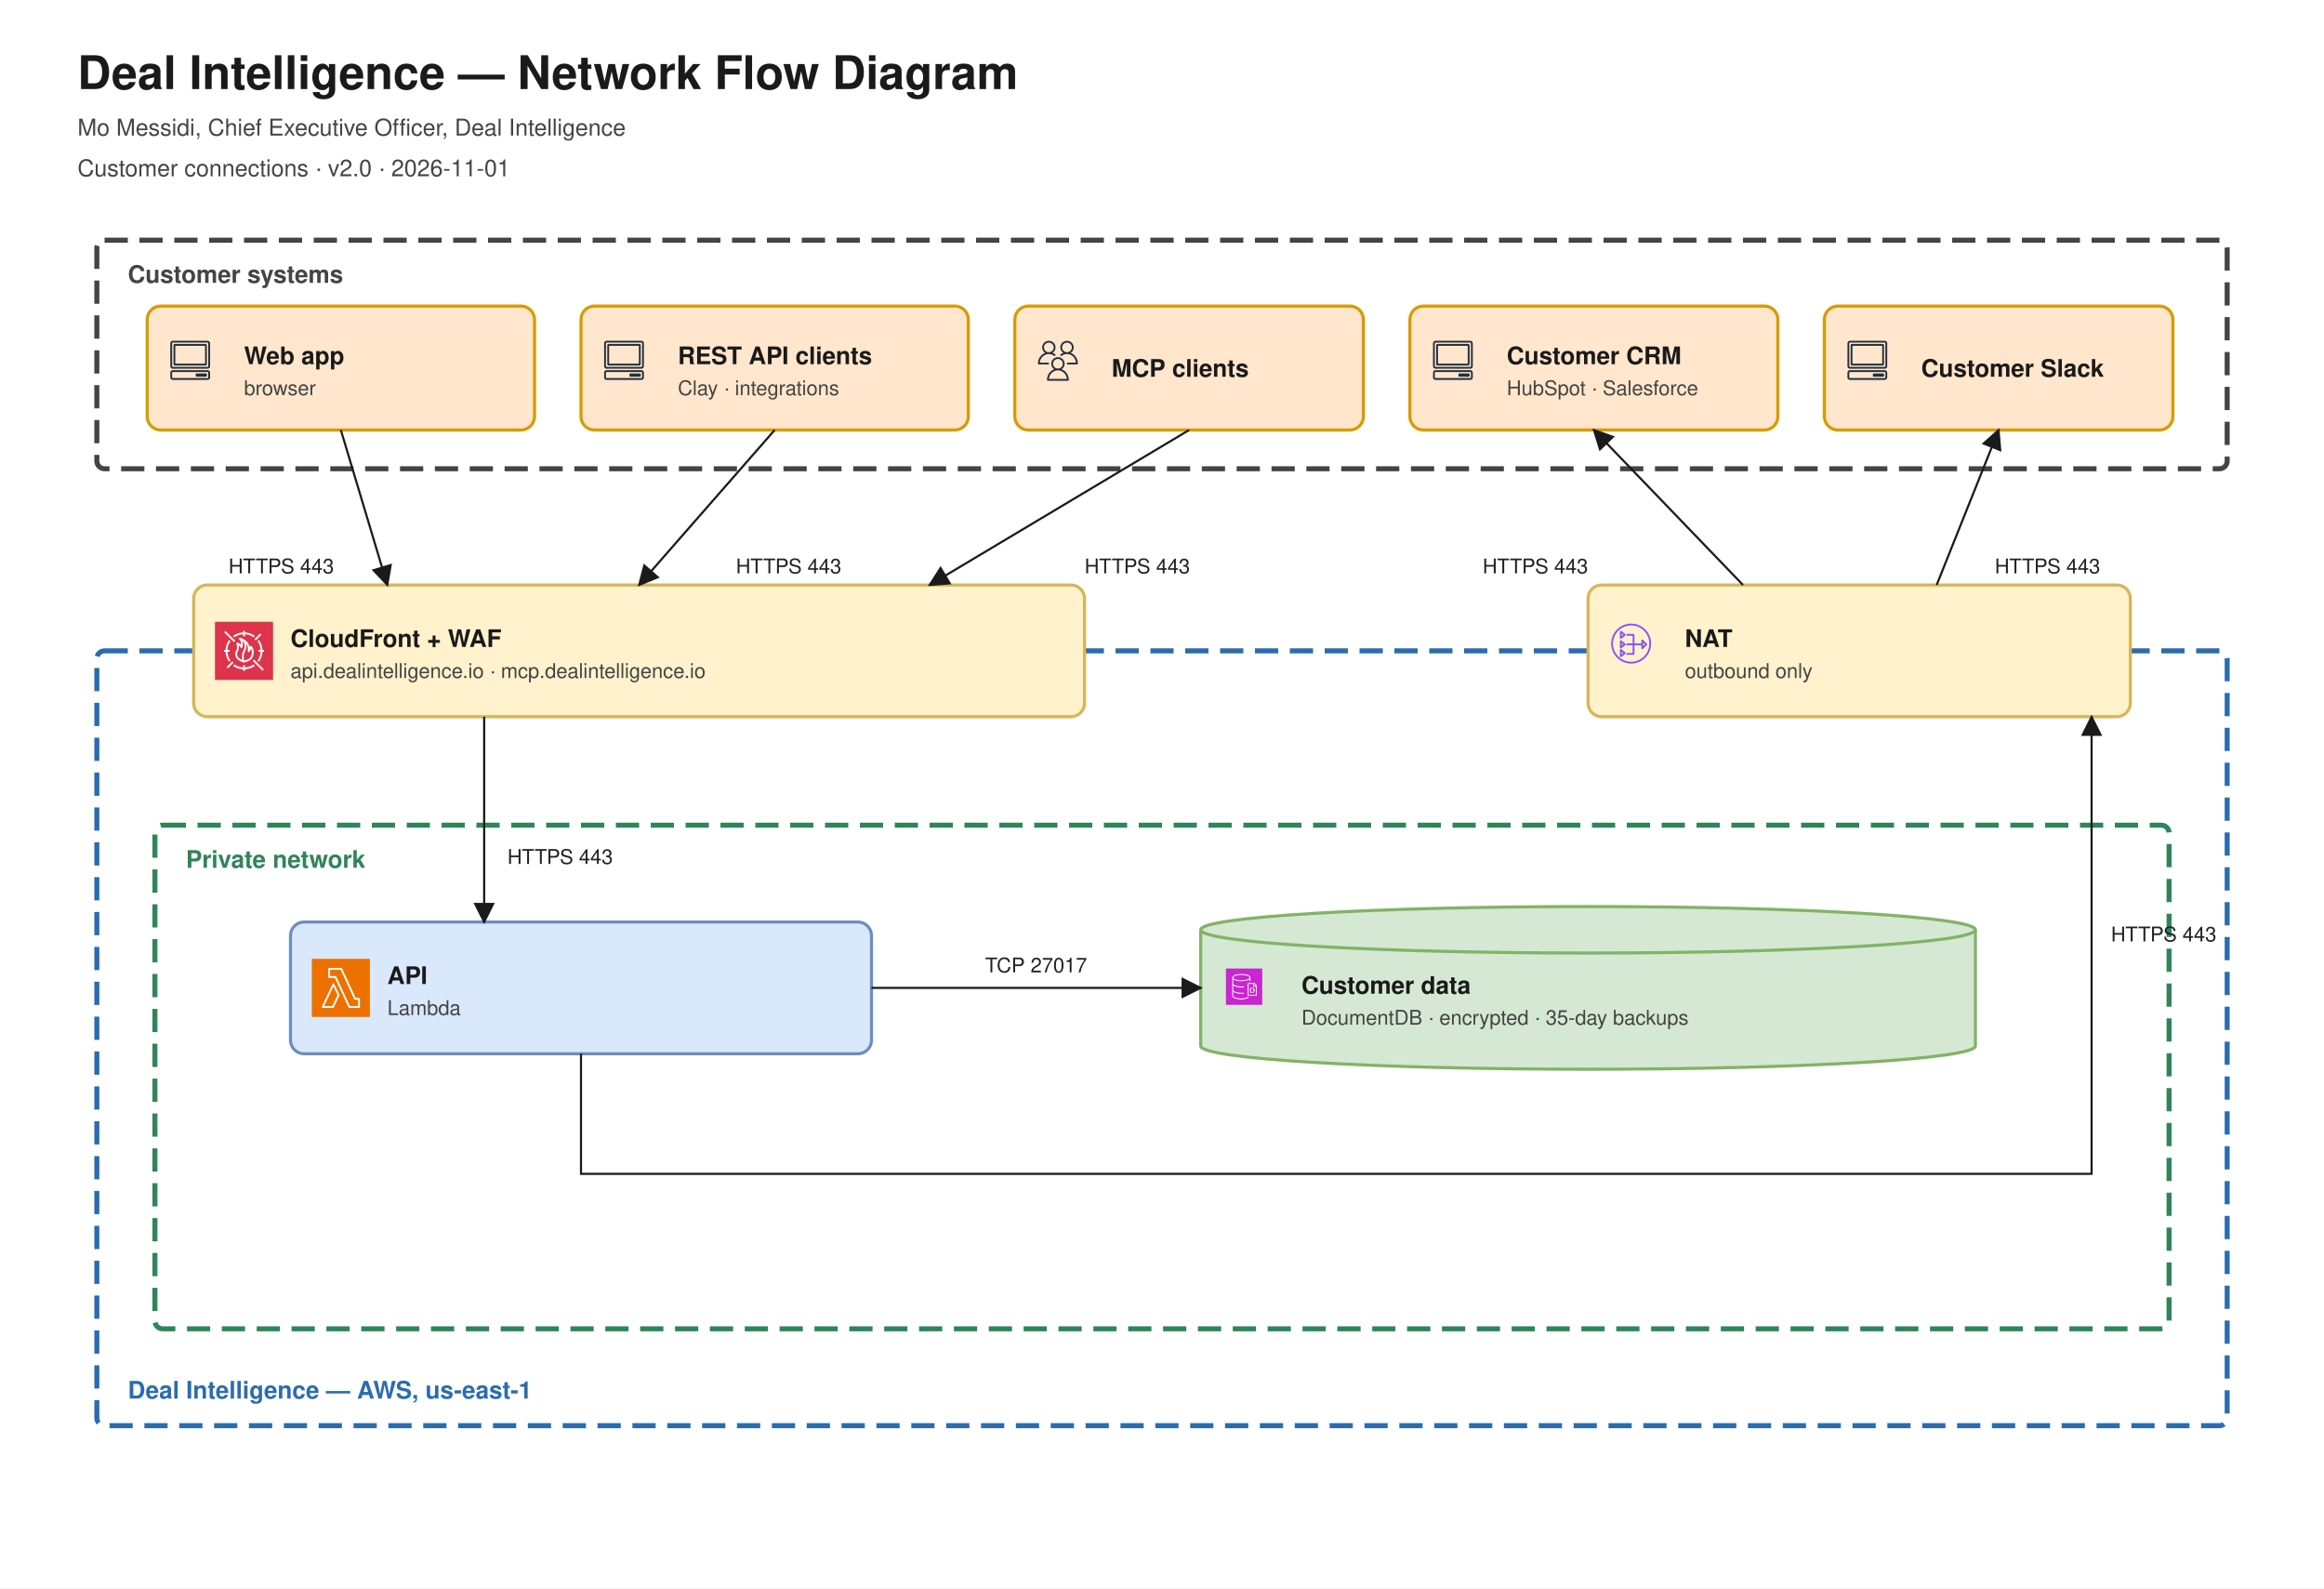
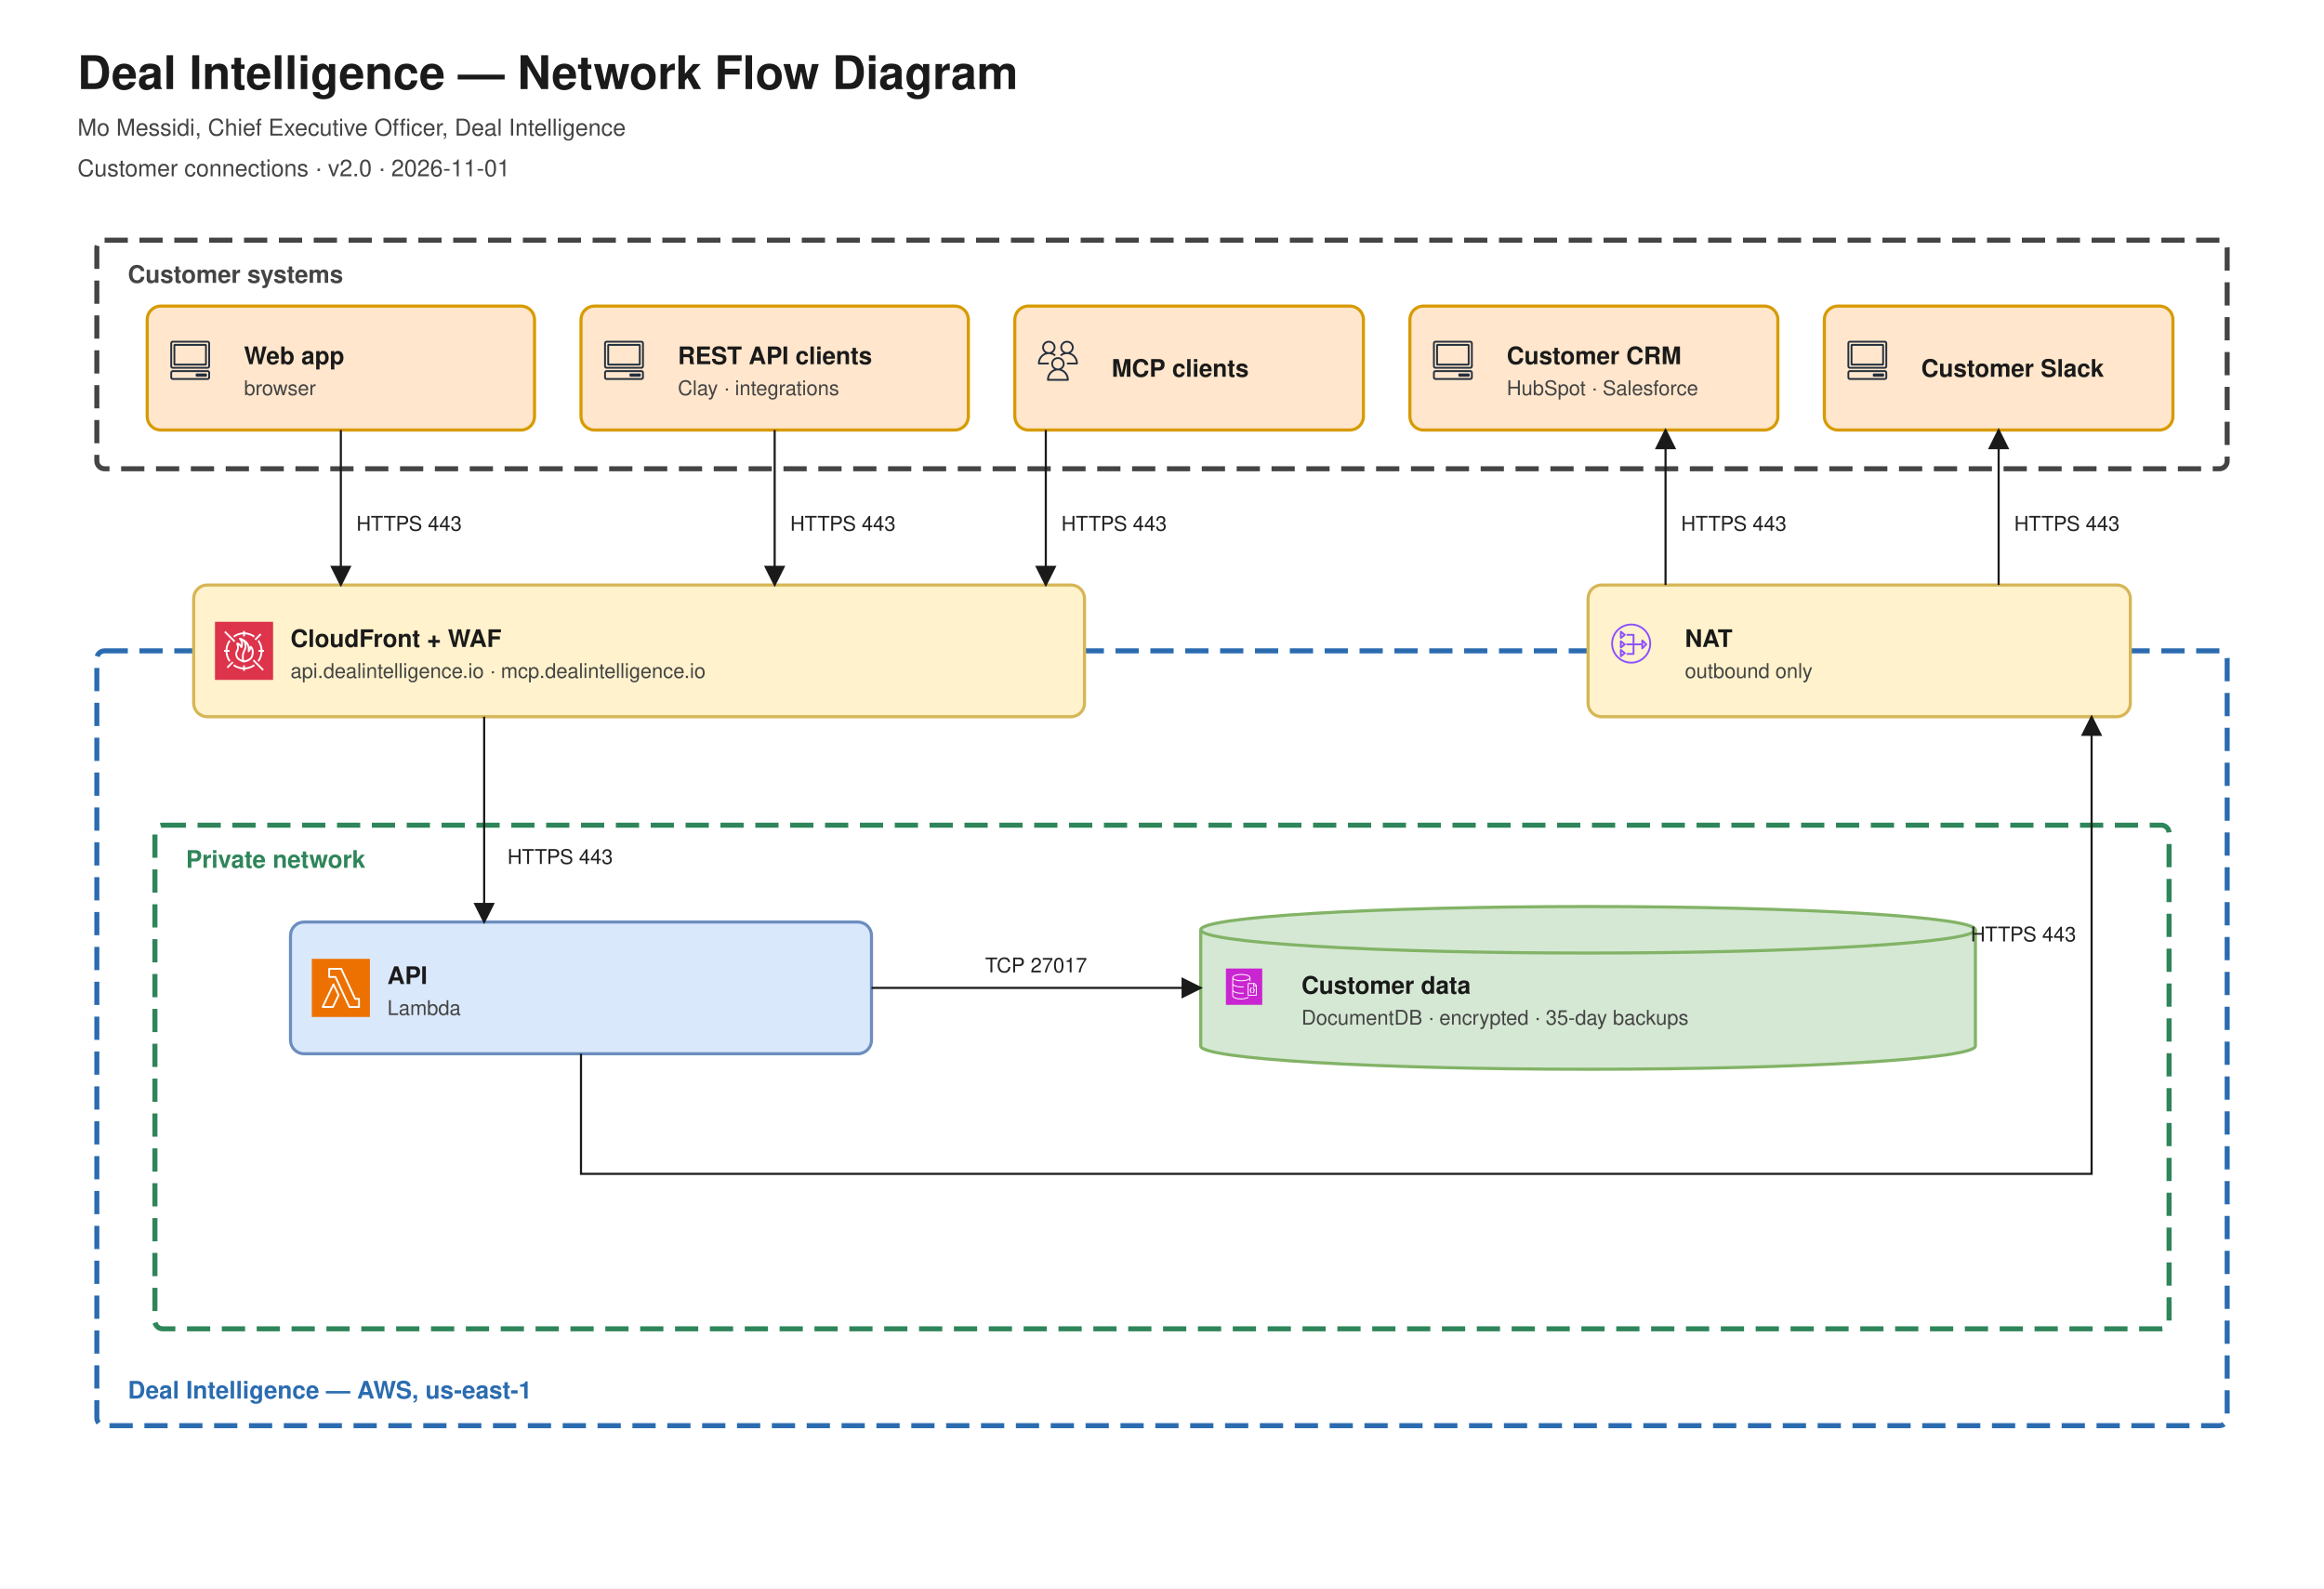
<svg xmlns="http://www.w3.org/2000/svg" width="1200" height="820" viewBox="0 0 1200 820">
  <rect width="1200" height="820" fill="#fff" />
  <defs>
    <marker id="a" viewBox="0 0 10 10" refX="9" refY="5" markerWidth="10" markerHeight="10" orient="auto-start-reverse">
      <path d="M0,0 L10,5 L0,10 z" fill="#1a1a1a" />
    </marker>
  </defs>
  <text x="40" y="46" font-family="Helvetica, Arial, sans-serif" font-size="24" font-weight="bold" text-anchor="start" fill="#1a1a1a">Deal Intelligence — Network Flow Diagram</text>
  <text x="40" y="70" font-family="Helvetica, Arial, sans-serif" font-size="12" font-weight="normal" text-anchor="start" fill="#444">Mo Messidi, Chief Executive Officer, Deal Intelligence</text>
  <text x="40" y="91" font-family="Helvetica, Arial, sans-serif" font-size="12" font-weight="normal" text-anchor="start" fill="#444">Customer connections · v2.0 · 2026-11-01</text>
  <rect x="50" y="124" width="1100" height="118" rx="4" ry="4" fill="none" stroke="#444" stroke-width="2.6" stroke-dasharray="12 6" />
  <text x="66" y="146" font-family="Helvetica, Arial, sans-serif" font-size="12.5" font-weight="bold" text-anchor="start" fill="#444">Customer systems</text>
  <rect x="76" y="158" width="200" height="64" rx="7" ry="7" fill="#ffe6cc" stroke="#d79b00" stroke-width="1.6" />
  <g transform="translate(87,175.0) scale(0.4688)">
    <path fill="#232f3d" fill-rule="evenodd" d="M42.299 38.773v1.923a.793.793 0 0 1-.793.794H30.762a.794.794 0 0 1-.794-.794v-1.923c0-.438.355-.793.794-.793h10.744c.439 0 .793.355.793.793m1.498 3.626a.646.646 0 0 1-.644.645H4.645A.646.646 0 0 1 4 42.399v-5.388c0-.355.289-.644.645-.644h38.508c.355 0 .644.289.644.644zm-.644-8.032H4.645A2.65 2.65 0 0 0 2 37.011v5.388a2.65 2.65 0 0 0 2.645 2.645h38.508a2.65 2.65 0 0 0 2.644-2.645v-5.388a2.647 2.647 0 0 0-2.644-2.644M7.501 27.21h32.763V7.502H7.501zM40.842 5.502H6.924c-.784 0-1.423.637-1.423 1.421v20.865c0 .784.639 1.422 1.423 1.422h33.918c.784 0 1.422-.638 1.422-1.422V6.923c0-.784-.638-1.421-1.422-1.421m2.955 24.565a.645.645 0 0 1-.644.644H4.645A.645.645 0 0 1 4 30.067V4.644C4 4.289 4.289 4 4.645 4h38.508c.355 0 .644.289.644.644zM43.153 2H4.645A2.65 2.65 0 0 0 2 4.644v25.423a2.65 2.65 0 0 0 2.645 2.644h38.508a2.647 2.647 0 0 0 2.644-2.644V4.644A2.647 2.647 0 0 0 43.153 2" />
  </g>
  <text x="126" y="188.0" font-family="Helvetica, Arial, sans-serif" font-size="12.5" font-weight="bold" text-anchor="start" fill="#1a1a1a">Web app</text>
  <text x="126" y="204.0" font-family="Helvetica, Arial, sans-serif" font-size="10.5" font-weight="normal" text-anchor="start" fill="#444">browser</text>
  <rect x="300" y="158" width="200" height="64" rx="7" ry="7" fill="#ffe6cc" stroke="#d79b00" stroke-width="1.6" />
  <g transform="translate(311,175.0) scale(0.4688)">
    <path fill="#232f3d" fill-rule="evenodd" d="M42.299 38.773v1.923a.793.793 0 0 1-.793.794H30.762a.794.794 0 0 1-.794-.794v-1.923c0-.438.355-.793.794-.793h10.744c.439 0 .793.355.793.793m1.498 3.626a.646.646 0 0 1-.644.645H4.645A.646.646 0 0 1 4 42.399v-5.388c0-.355.289-.644.645-.644h38.508c.355 0 .644.289.644.644zm-.644-8.032H4.645A2.65 2.65 0 0 0 2 37.011v5.388a2.65 2.65 0 0 0 2.645 2.645h38.508a2.65 2.65 0 0 0 2.644-2.645v-5.388a2.647 2.647 0 0 0-2.644-2.644M7.501 27.21h32.763V7.502H7.501zM40.842 5.502H6.924c-.784 0-1.423.637-1.423 1.421v20.865c0 .784.639 1.422 1.423 1.422h33.918c.784 0 1.422-.638 1.422-1.422V6.923c0-.784-.638-1.421-1.422-1.421m2.955 24.565a.645.645 0 0 1-.644.644H4.645A.645.645 0 0 1 4 30.067V4.644C4 4.289 4.289 4 4.645 4h38.508c.355 0 .644.289.644.644zM43.153 2H4.645A2.65 2.65 0 0 0 2 4.644v25.423a2.65 2.65 0 0 0 2.645 2.644h38.508a2.647 2.647 0 0 0 2.644-2.644V4.644A2.647 2.647 0 0 0 43.153 2" />
  </g>
  <text x="350" y="188.0" font-family="Helvetica, Arial, sans-serif" font-size="12.5" font-weight="bold" text-anchor="start" fill="#1a1a1a">REST API clients</text>
  <text x="350" y="204.0" font-family="Helvetica, Arial, sans-serif" font-size="10.5" font-weight="normal" text-anchor="start" fill="#444">Clay · integrations</text>
  <rect x="524" y="158" width="180" height="64" rx="7" ry="7" fill="#ffe6cc" stroke="#d79b00" stroke-width="1.6" />
  <g transform="translate(535,175.0) scale(0.4688)">
    <path fill="#242f3e" fill-rule="evenodd" d="M28.639 9.286c0-2.915 2.413-5.286 5.38-5.286s5.378 2.371 5.378 5.286-2.412 5.286-5.378 5.286-5.38-2.371-5.38-5.286m11.524 7.048a11.7 11.7 0 0 0-2.035-1.001c1.97-1.31 3.269-3.531 3.269-6.047 0-4.017-3.31-7.286-7.378-7.286-4.069 0-7.38 3.269-7.38 7.286 0 2.51 1.293 4.728 3.256 6.039a11.9 11.9 0 0 0-3.546 2.1l1.303 1.518A9.77 9.77 0 0 1 34 16.572c1.802 0 3.569.505 5.109 1.461 2.74 1.702 4.538 4.692 4.844 7.967H34v2h11a1 1 0 0 0 1-1c0-4.343-2.236-8.43-5.837-10.666M8.639 9.286C8.639 6.371 11.052 4 14.019 4s5.378 2.371 5.378 5.286-2.412 5.286-5.378 5.286-5.38-2.371-5.38-5.286M14 26H4.046C4.53 20.717 8.81 16.572 14 16.572c1.802 0 3.569.505 5.109 1.461.432.269.849.575 1.24.91l1.303-1.517a11.71 11.71 0 0 0-3.524-2.093c1.97-1.31 3.269-3.531 3.269-6.047 0-4.017-3.31-7.286-7.378-7.286-4.069 0-7.38 3.269-7.38 7.286 0 2.515 1.298 4.737 3.268 6.046C5.302 17.071 2 21.638 2 27a1 1 0 0 0 1 1h11zm.046 18c.484-5.283 4.764-9.428 9.954-9.428 1.802 0 3.569.505 5.109 1.461 2.74 1.702 4.538 4.692 4.844 7.967zm4.593-16.714c0-2.915 2.413-5.286 5.38-5.286s5.378 2.371 5.378 5.286-2.412 5.286-5.378 5.286-5.38-2.371-5.38-5.286m11.524 7.048a11.7 11.7 0 0 0-2.035-1.001c1.97-1.31 3.269-3.531 3.269-6.047 0-4.017-3.31-7.286-7.378-7.286-4.069 0-7.38 3.269-7.38 7.286 0 2.515 1.298 4.737 3.268 6.046C15.302 35.071 12 39.638 12 45a1 1 0 0 0 1 1h22a1 1 0 0 0 1-1c0-4.343-2.236-8.43-5.837-10.666" />
  </g>
  <text x="574" y="194.5" font-family="Helvetica, Arial, sans-serif" font-size="12.5" font-weight="bold" text-anchor="start" fill="#1a1a1a">MCP clients</text>
  <rect x="728" y="158" width="190" height="64" rx="7" ry="7" fill="#ffe6cc" stroke="#d79b00" stroke-width="1.6" />
  <g transform="translate(739,175.0) scale(0.4688)">
    <path fill="#232f3d" fill-rule="evenodd" d="M42.299 38.773v1.923a.793.793 0 0 1-.793.794H30.762a.794.794 0 0 1-.794-.794v-1.923c0-.438.355-.793.794-.793h10.744c.439 0 .793.355.793.793m1.498 3.626a.646.646 0 0 1-.644.645H4.645A.646.646 0 0 1 4 42.399v-5.388c0-.355.289-.644.645-.644h38.508c.355 0 .644.289.644.644zm-.644-8.032H4.645A2.65 2.65 0 0 0 2 37.011v5.388a2.65 2.65 0 0 0 2.645 2.645h38.508a2.65 2.65 0 0 0 2.644-2.645v-5.388a2.647 2.647 0 0 0-2.644-2.644M7.501 27.21h32.763V7.502H7.501zM40.842 5.502H6.924c-.784 0-1.423.637-1.423 1.421v20.865c0 .784.639 1.422 1.423 1.422h33.918c.784 0 1.422-.638 1.422-1.422V6.923c0-.784-.638-1.421-1.422-1.421m2.955 24.565a.645.645 0 0 1-.644.644H4.645A.645.645 0 0 1 4 30.067V4.644C4 4.289 4.289 4 4.645 4h38.508c.355 0 .644.289.644.644zM43.153 2H4.645A2.65 2.65 0 0 0 2 4.644v25.423a2.65 2.65 0 0 0 2.645 2.644h38.508a2.647 2.647 0 0 0 2.644-2.644V4.644A2.647 2.647 0 0 0 43.153 2" />
  </g>
  <text x="778" y="188.0" font-family="Helvetica, Arial, sans-serif" font-size="12.5" font-weight="bold" text-anchor="start" fill="#1a1a1a">Customer CRM</text>
  <text x="778" y="204.0" font-family="Helvetica, Arial, sans-serif" font-size="10.5" font-weight="normal" text-anchor="start" fill="#444">HubSpot · Salesforce</text>
  <rect x="942" y="158" width="180" height="64" rx="7" ry="7" fill="#ffe6cc" stroke="#d79b00" stroke-width="1.6" />
  <g transform="translate(953,175.0) scale(0.4688)">
    <path fill="#232f3d" fill-rule="evenodd" d="M42.299 38.773v1.923a.793.793 0 0 1-.793.794H30.762a.794.794 0 0 1-.794-.794v-1.923c0-.438.355-.793.794-.793h10.744c.439 0 .793.355.793.793m1.498 3.626a.646.646 0 0 1-.644.645H4.645A.646.646 0 0 1 4 42.399v-5.388c0-.355.289-.644.645-.644h38.508c.355 0 .644.289.644.644zm-.644-8.032H4.645A2.65 2.65 0 0 0 2 37.011v5.388a2.65 2.65 0 0 0 2.645 2.645h38.508a2.65 2.65 0 0 0 2.644-2.645v-5.388a2.647 2.647 0 0 0-2.644-2.644M7.501 27.21h32.763V7.502H7.501zM40.842 5.502H6.924c-.784 0-1.423.637-1.423 1.421v20.865c0 .784.639 1.422 1.423 1.422h33.918c.784 0 1.422-.638 1.422-1.422V6.923c0-.784-.638-1.421-1.422-1.421m2.955 24.565a.645.645 0 0 1-.644.644H4.645A.645.645 0 0 1 4 30.067V4.644C4 4.289 4.289 4 4.645 4h38.508c.355 0 .644.289.644.644zM43.153 2H4.645A2.65 2.65 0 0 0 2 4.644v25.423a2.65 2.65 0 0 0 2.645 2.644h38.508a2.647 2.647 0 0 0 2.644-2.644V4.644A2.647 2.647 0 0 0 43.153 2" />
  </g>
  <text x="992" y="194.5" font-family="Helvetica, Arial, sans-serif" font-size="12.5" font-weight="bold" text-anchor="start" fill="#1a1a1a">Customer Slack</text>
  <rect x="50" y="336" width="1100" height="400" rx="4" ry="4" fill="none" stroke="#2b6cb0" stroke-width="2.6" stroke-dasharray="12 6" />
  <text x="66" y="722" font-family="Helvetica, Arial, sans-serif" font-size="12.5" font-weight="bold" text-anchor="start" fill="#2b6cb0">Deal Intelligence — AWS, us-east-1</text>
  <rect x="100" y="302" width="460" height="68" rx="7" ry="7" fill="#fff2cc" stroke="#d6b656" stroke-width="1.6" />
  <g transform="translate(111,321.0) scale(0.4688)">
    <g fill="none" fill-rule="evenodd">
      <path fill="#dd344c" d="M0 0h64v64H0z" />
      <path fill="#fff" d="M26.929 40.397a18.6 18.6 0 0 0 3.04 1.692c-.477-2.376-.794-6.487 1.343-10.418 1.593-2.928 1.856-6.254.688-8.681a5.9 5.9 0 0 0-1.922-2.292c.762 1.759 1.19 4.299.038 7.572a1 1 0 0 1-1.825.142c-.331-.616-1.242-2.004-2.283-2.833.408 1.876.667 4.683-.673 6.788a8 8 0 0 0-.201.334c-1.47 2.589-.682 5.97 1.795 7.696m7.542-16.242c.565 2.649.092 5.725-1.401 8.471-2.165 3.981-1.363 8.319-.91 10.025 1.957-.329 6.903-1.557 7.959-5.649 1.014-3.926.4-6.199-.31-7.424-.708 2.544-2.007 3.615-2.074 3.669a1.002 1.002 0 0 1-1.614-.938c.606-3.768-.36-6.39-1.65-8.154M23.65 31.29c1.609-2.527-.074-6.965-.091-7.01a1 1 0 0 1 .932-1.361c1.75 0 3.248 1.355 4.25 2.593.529-3.989-1.877-6.084-1.997-6.184a1.004 1.004 0 0 1-.26-1.191.99.99 0 0 1 1.077-.561c1.474.261 2.773.822 3.85 1.633.955.427 5.726 2.839 6.714 8.7q.04-.264.072-.55a1 1 0 0 1 1.474-.774c.187.103 4.533 2.595 2.384 10.917-1.675 6.488-10.18 7.227-10.541 7.255l-.001-.01c-.022.002-.041.013-.063.013a1 1 0 0 1-.335-.059c-2.054-.734-3.847-1.63-5.33-2.663-3.314-2.31-4.364-6.847-2.39-10.327a10 10 0 0 1 .255-.421m-8.16 12.66 1.62-1.173A18.2 18.2 0 0 1 13.677 33H16v-2h-2.321a18.16 18.16 0 0 1 3.432-9.719l-1.621-1.173A20.16 20.16 0 0 0 11.679 31h-1.68v2h1.677c.186 3.962 1.484 7.731 3.814 10.95m27.257 2.968A18.2 18.2 0 0 1 33 50.351V48h-2v2.351a18.2 18.2 0 0 1-9.75-3.433l-1.172 1.621A20.2 20.2 0 0 0 31 52.351V54h2v-1.649c3.95-.191 7.709-1.489 10.919-3.812zM21.25 17.14A18.2 18.2 0 0 1 31 13.708V16h2v-2.292a18.2 18.2 0 0 1 9.747 3.432l1.172-1.62a20.15 20.15 0 0 0-10.92-3.812V10h-2v1.708a20.16 20.16 0 0 0-10.921 3.812zM52.32 31a20.2 20.2 0 0 0-3.811-10.892l-1.621 1.173A18.2 18.2 0 0 1 50.32 31H48v2h2.323a18.2 18.2 0 0 1-3.435 9.777l1.62 1.173c2.33-3.219 3.629-6.988 3.815-10.95H54v-2zm-7.293-10.584 6.159-6.16-1.414-1.414-6.16 6.16zM18.972 43.642l-6.16 6.16 1.414 1.414 6.16-6.16zm3.442-22.641L11.586 10.173l-1.414 1.414L21 22.415zM43 41.586l10.826 10.827-1.414 1.414L41.586 43z" />
    </g>
  </g>
  <text x="150" y="334.0" font-family="Helvetica, Arial, sans-serif" font-size="12.5" font-weight="bold" text-anchor="start" fill="#1a1a1a">CloudFront + WAF</text>
  <text x="150" y="350.0" font-family="Helvetica, Arial, sans-serif" font-size="10.5" font-weight="normal" text-anchor="start" fill="#444">api.dealintelligence.io · mcp.dealintelligence.io</text>
  <rect x="820" y="302" width="280" height="68" rx="7" ry="7" fill="#fff2cc" stroke="#d6b656" stroke-width="1.6" />
  <g transform="translate(831,321.0) scale(0.4688)">
    <path fill="#8c4fff" fill-rule="evenodd" d="M13.626 35.92v-2.837l1.774 1.419zm-.375-5.7a1.001 1.001 0 0 0-1.625.781v7a1.001 1.001 0 0 0 1.625.782l4.374-3.5a1 1 0 0 0 0-1.562zm24-3.383v-3.922l1.962 1.96zm4.083-2.668-4.376-4.375a1 1 0 0 0-1.706.707v3.375h-7.627v-9.5a1 1 0 0 0-1-1h-7.693v2h6.694v8.5H18.75v2h6.875v8.5h-6.693v2h7.694a1 1 0 0 0 1-1v-9.5h7.625v3.376a1 1 0 0 0 1.708.707l4.374-4.376a1 1 0 0 0 0-1.414m-27.708 2.127v-2.84l1.774 1.42zm-.375-5.701a1 1 0 0 0-1.625.78v7.002a1.001 1.001 0 0 0 1.625.78l4.374-3.5a1 1 0 0 0 0-1.562zm.375-4.8v-2.838l1.774 1.419zm-.375-5.7a1.001 1.001 0 0 0-1.625.781v7a1.001 1.001 0 0 0 1.625.78l4.374-3.5a1 1 0 0 0 0-1.561zM24 44.003C12.971 44.003 4 35.03 4 24S12.973 4 24 4c11.03 0 20.002 8.973 20.002 20 0 11.03-8.973 20.003-20.002 20.003M24 2C11.868 2 2 11.869 2 24c0 12.133 9.869 22.003 22 22.003 12.133 0 22.002-9.87 22.002-22.002S36.133 2 24 2" />
  </g>
  <text x="870" y="334.0" font-family="Helvetica, Arial, sans-serif" font-size="12.5" font-weight="bold" text-anchor="start" fill="#1a1a1a">NAT</text>
  <text x="870" y="350.0" font-family="Helvetica, Arial, sans-serif" font-size="10.5" font-weight="normal" text-anchor="start" fill="#444">outbound only</text>
  <rect x="80" y="426" width="1040" height="260" rx="4" ry="4" fill="none" stroke="#2f855a" stroke-width="2.6" stroke-dasharray="12 6" />
  <text x="96" y="448" font-family="Helvetica, Arial, sans-serif" font-size="12.5" font-weight="bold" text-anchor="start" fill="#2f855a">Private network</text>
  <rect x="150" y="476" width="300" height="68" rx="7" ry="7" fill="#dae8fc" stroke="#6c8ebf" stroke-width="1.6" />
  <g transform="translate(161,495.0) scale(0.4688)">
    <g fill="none" fill-rule="evenodd">
      <path fill="#ed7100" d="M0 0h64v64H0z" />
      <path fill="#fff" d="M22.68 52h-9.106l10.264-21.59 4.562 9.451zm2.047-24.333a.99.99 0 0 0-.896-.564h-.003a.99.99 0 0 0-.896.569L11.097 52.569c-.147.31-.126.674.057.965.181.29.5.466.842.466H23.31a1 1 0 0 0 .9-.572l6.194-13.144a1 1 0 0 0-.005-.864zM51.008 52h-9.022L26.955 19.578a1 1 0 0 0-.903-.578h-5.924l.007-7h11.68l14.96 32.42c.163.354.516.58.904.58h3.33zm.996-9h-3.69l-14.96-32.42a1 1 0 0 0-.903-.58H19.14a1 1 0 0 0-.996.999l-.008 9A.993.993 0 0 0 19.131 21h6.286l15.03 32.422a1 1 0 0 0 .903.578h10.654c.55 0 .996-.448.996-1v-9c0-.552-.445-1-.996-1" />
    </g>
  </g>
  <text x="200" y="508.0" font-family="Helvetica, Arial, sans-serif" font-size="12.5" font-weight="bold" text-anchor="start" fill="#1a1a1a">API</text>
  <text x="200" y="524.0" font-family="Helvetica, Arial, sans-serif" font-size="10.5" font-weight="normal" text-anchor="start" fill="#444">Lambda</text>
  <path d="M620,480 a200.0,12 0 0 1 400,0 v60 a200.0,12 0 0 1 -400,0 z" fill="#d5e8d4" stroke="#82b366" stroke-width="1.6" />
  <path d="M620,480 a200.0,12 0 0 0 400,0" fill="none" stroke="#82b366" stroke-width="1.6" />
  <g transform="translate(633,500.0) scale(0.4688)">
    <g fill="none" fill-rule="evenodd">
      <path fill="#c925d1" d="M0 0h40v40H0z" />
      <path fill="#fff" d="M17 6.996c5.304 0 9 1.576 9 2.99 0 1.413-3.696 2.988-9 2.988S8 11.4 8 9.985s3.696-2.989 9-2.989m-.353 26.008C11.552 33.004 8 31.394 8 29.95v-4.434c1.729 1.436 5.446 2.254 9.081 2.254.885 0 1.776-.05 2.651-.147l-.111-.99c-.838.093-1.692.14-2.54.14C11.967 26.774 8 25.133 8 23.72v-5.182c1.729 1.436 5.446 2.254 9.081 2.254.903 0 1.796-.051 2.653-.149l-.115-.99a22 22 0 0 1-2.538.142C11.967 19.795 8 18.153 8 16.741v-4.95c1.729 1.424 5.442 2.18 9 2.18s7.271-.756 9-2.18v2.18h1V9.985C27 7.397 21.848 6 17 6S7 7.397 7 9.985V29.95C7 32.258 11.147 34 16.647 34c3.654 0 6.932-.813 8.557-2.12l-.629-.775c-1.432 1.152-4.545 1.899-7.928 1.899m13.612-12.059c.274 0 .516.11.682.309.334.4.238 1.027.214 1.149.009.912.554 1.108.616 1.127a.51.51 0 0 1 .361.49.494.494 0 0 1-.372.473c-.051.016-.596.211-.596 1.216.011.566-.263 1.195-.89 1.214h-.814v-.996h.678a1 1 0 0 0 .026-.208c0-.852.28-1.383.586-1.708-.306-.324-.586-.852-.586-1.7.022-.156.025-.29.015-.37h-.719v-.996zm-2.393 0h.594v.996h-.459a1 1 0 0 0-.026.21c0 .851-.281 1.382-.586 1.706.305.324.586.852.586 1.7-.022.156-.025.29-.015.37h.5v.996h-.579a.87.87 0 0 1-.683-.309c-.334-.4-.238-1.027-.215-1.148-.008-.913-.553-1.109-.616-1.127a.51.51 0 0 1-.36-.492.494.494 0 0 1 .372-.472c.051-.016.596-.211.596-1.216-.011-.566.262-1.195.891-1.214M31 18.952V16.96h.229L33 18.808v.144zm2 9.964h-8V16.96h5v2.49a.5.5 0 0 0 .5.499H33zm-1.196-12.798a.5.5 0 0 0-.362-.155H24.5a.5.5 0 0 0-.5.499v12.952a.5.5 0 0 0 .5.498h9a.5.5 0 0 0 .5-.498V18.609a.5.5 0 0 0-.139-.344z" />
    </g>
  </g>
  <text x="672" y="513.0" font-family="Helvetica, Arial, sans-serif" font-size="12.5" font-weight="bold" text-anchor="start" fill="#1a1a1a">Customer data</text>
  <text x="672" y="529.0" font-family="Helvetica, Arial, sans-serif" font-size="10.5" font-weight="normal" text-anchor="start" fill="#444">DocumentDB · encrypted · 35-day backups</text>
-   <path d="M176,222 L200,302" fill="none" stroke="#1a1a1a" stroke-width="1.1" marker-end="url(#a)" />
-   <text x="118" y="296" font-family="Helvetica, Arial, sans-serif" font-size="10.5" font-weight="normal" text-anchor="start" fill="#222">HTTPS 443</text>
-   <path d="M400,222 L330,302" fill="none" stroke="#1a1a1a" stroke-width="1.1" marker-end="url(#a)" />
-   <text x="380" y="296" font-family="Helvetica, Arial, sans-serif" font-size="10.5" font-weight="normal" text-anchor="start" fill="#222">HTTPS 443</text>
-   <path d="M614,222 L480,302" fill="none" stroke="#1a1a1a" stroke-width="1.1" marker-end="url(#a)" />
-   <text x="560" y="296" font-family="Helvetica, Arial, sans-serif" font-size="10.5" font-weight="normal" text-anchor="start" fill="#222">HTTPS 443</text>
+   <path d="M176,222 L176,302" fill="none" stroke="#1a1a1a" stroke-width="1.1" marker-end="url(#a)" />
+   <text x="184" y="274" font-family="Helvetica, Arial, sans-serif" font-size="10.5" font-weight="normal" text-anchor="start" fill="#222">HTTPS 443</text>
+   <path d="M400,222 L400,302" fill="none" stroke="#1a1a1a" stroke-width="1.1" marker-end="url(#a)" />
+   <text x="408" y="274" font-family="Helvetica, Arial, sans-serif" font-size="10.5" font-weight="normal" text-anchor="start" fill="#222">HTTPS 443</text>
+   <path d="M540,222 L540,302" fill="none" stroke="#1a1a1a" stroke-width="1.1" marker-end="url(#a)" />
+   <text x="548" y="274" font-family="Helvetica, Arial, sans-serif" font-size="10.5" font-weight="normal" text-anchor="start" fill="#222">HTTPS 443</text>
  <path d="M250,370 L250,476" fill="none" stroke="#1a1a1a" stroke-width="1.1" marker-end="url(#a)" />
  <text x="262" y="446" font-family="Helvetica, Arial, sans-serif" font-size="10.5" font-weight="normal" text-anchor="start" fill="#222">HTTPS 443</text>
  <path d="M450,510 L620,510" fill="none" stroke="#1a1a1a" stroke-width="1.1" marker-end="url(#a)" />
  <text x="535" y="502" font-family="Helvetica, Arial, sans-serif" font-size="10.5" font-weight="normal" text-anchor="middle" fill="#222">TCP 27017</text>
  <path d="M300,544 L300,606 L1080,606 L1080,370" fill="none" stroke="#1a1a1a" stroke-width="1.1" marker-end="url(#a)" />
-   <text x="1090" y="486" font-family="Helvetica, Arial, sans-serif" font-size="10.5" font-weight="normal" text-anchor="start" fill="#222">HTTPS 443</text>
-   <path d="M900,302 L823,222" fill="none" stroke="#1a1a1a" stroke-width="1.1" marker-end="url(#a)" />
-   <text x="820" y="296" font-family="Helvetica, Arial, sans-serif" font-size="10.5" font-weight="normal" text-anchor="end" fill="#222">HTTPS 443</text>
-   <path d="M1000,302 L1032,222" fill="none" stroke="#1a1a1a" stroke-width="1.1" marker-end="url(#a)" />
-   <text x="1030" y="296" font-family="Helvetica, Arial, sans-serif" font-size="10.5" font-weight="normal" text-anchor="start" fill="#222">HTTPS 443</text>
+   <text x="1072" y="486" font-family="Helvetica, Arial, sans-serif" font-size="10.5" font-weight="normal" text-anchor="end" fill="#222">HTTPS 443</text>
+   <path d="M860,302 L860,222" fill="none" stroke="#1a1a1a" stroke-width="1.1" marker-end="url(#a)" />
+   <text x="868" y="274" font-family="Helvetica, Arial, sans-serif" font-size="10.5" font-weight="normal" text-anchor="start" fill="#222">HTTPS 443</text>
+   <path d="M1032,302 L1032,222" fill="none" stroke="#1a1a1a" stroke-width="1.1" marker-end="url(#a)" />
+   <text x="1040" y="274" font-family="Helvetica, Arial, sans-serif" font-size="10.5" font-weight="normal" text-anchor="start" fill="#222">HTTPS 443</text>
</svg>
